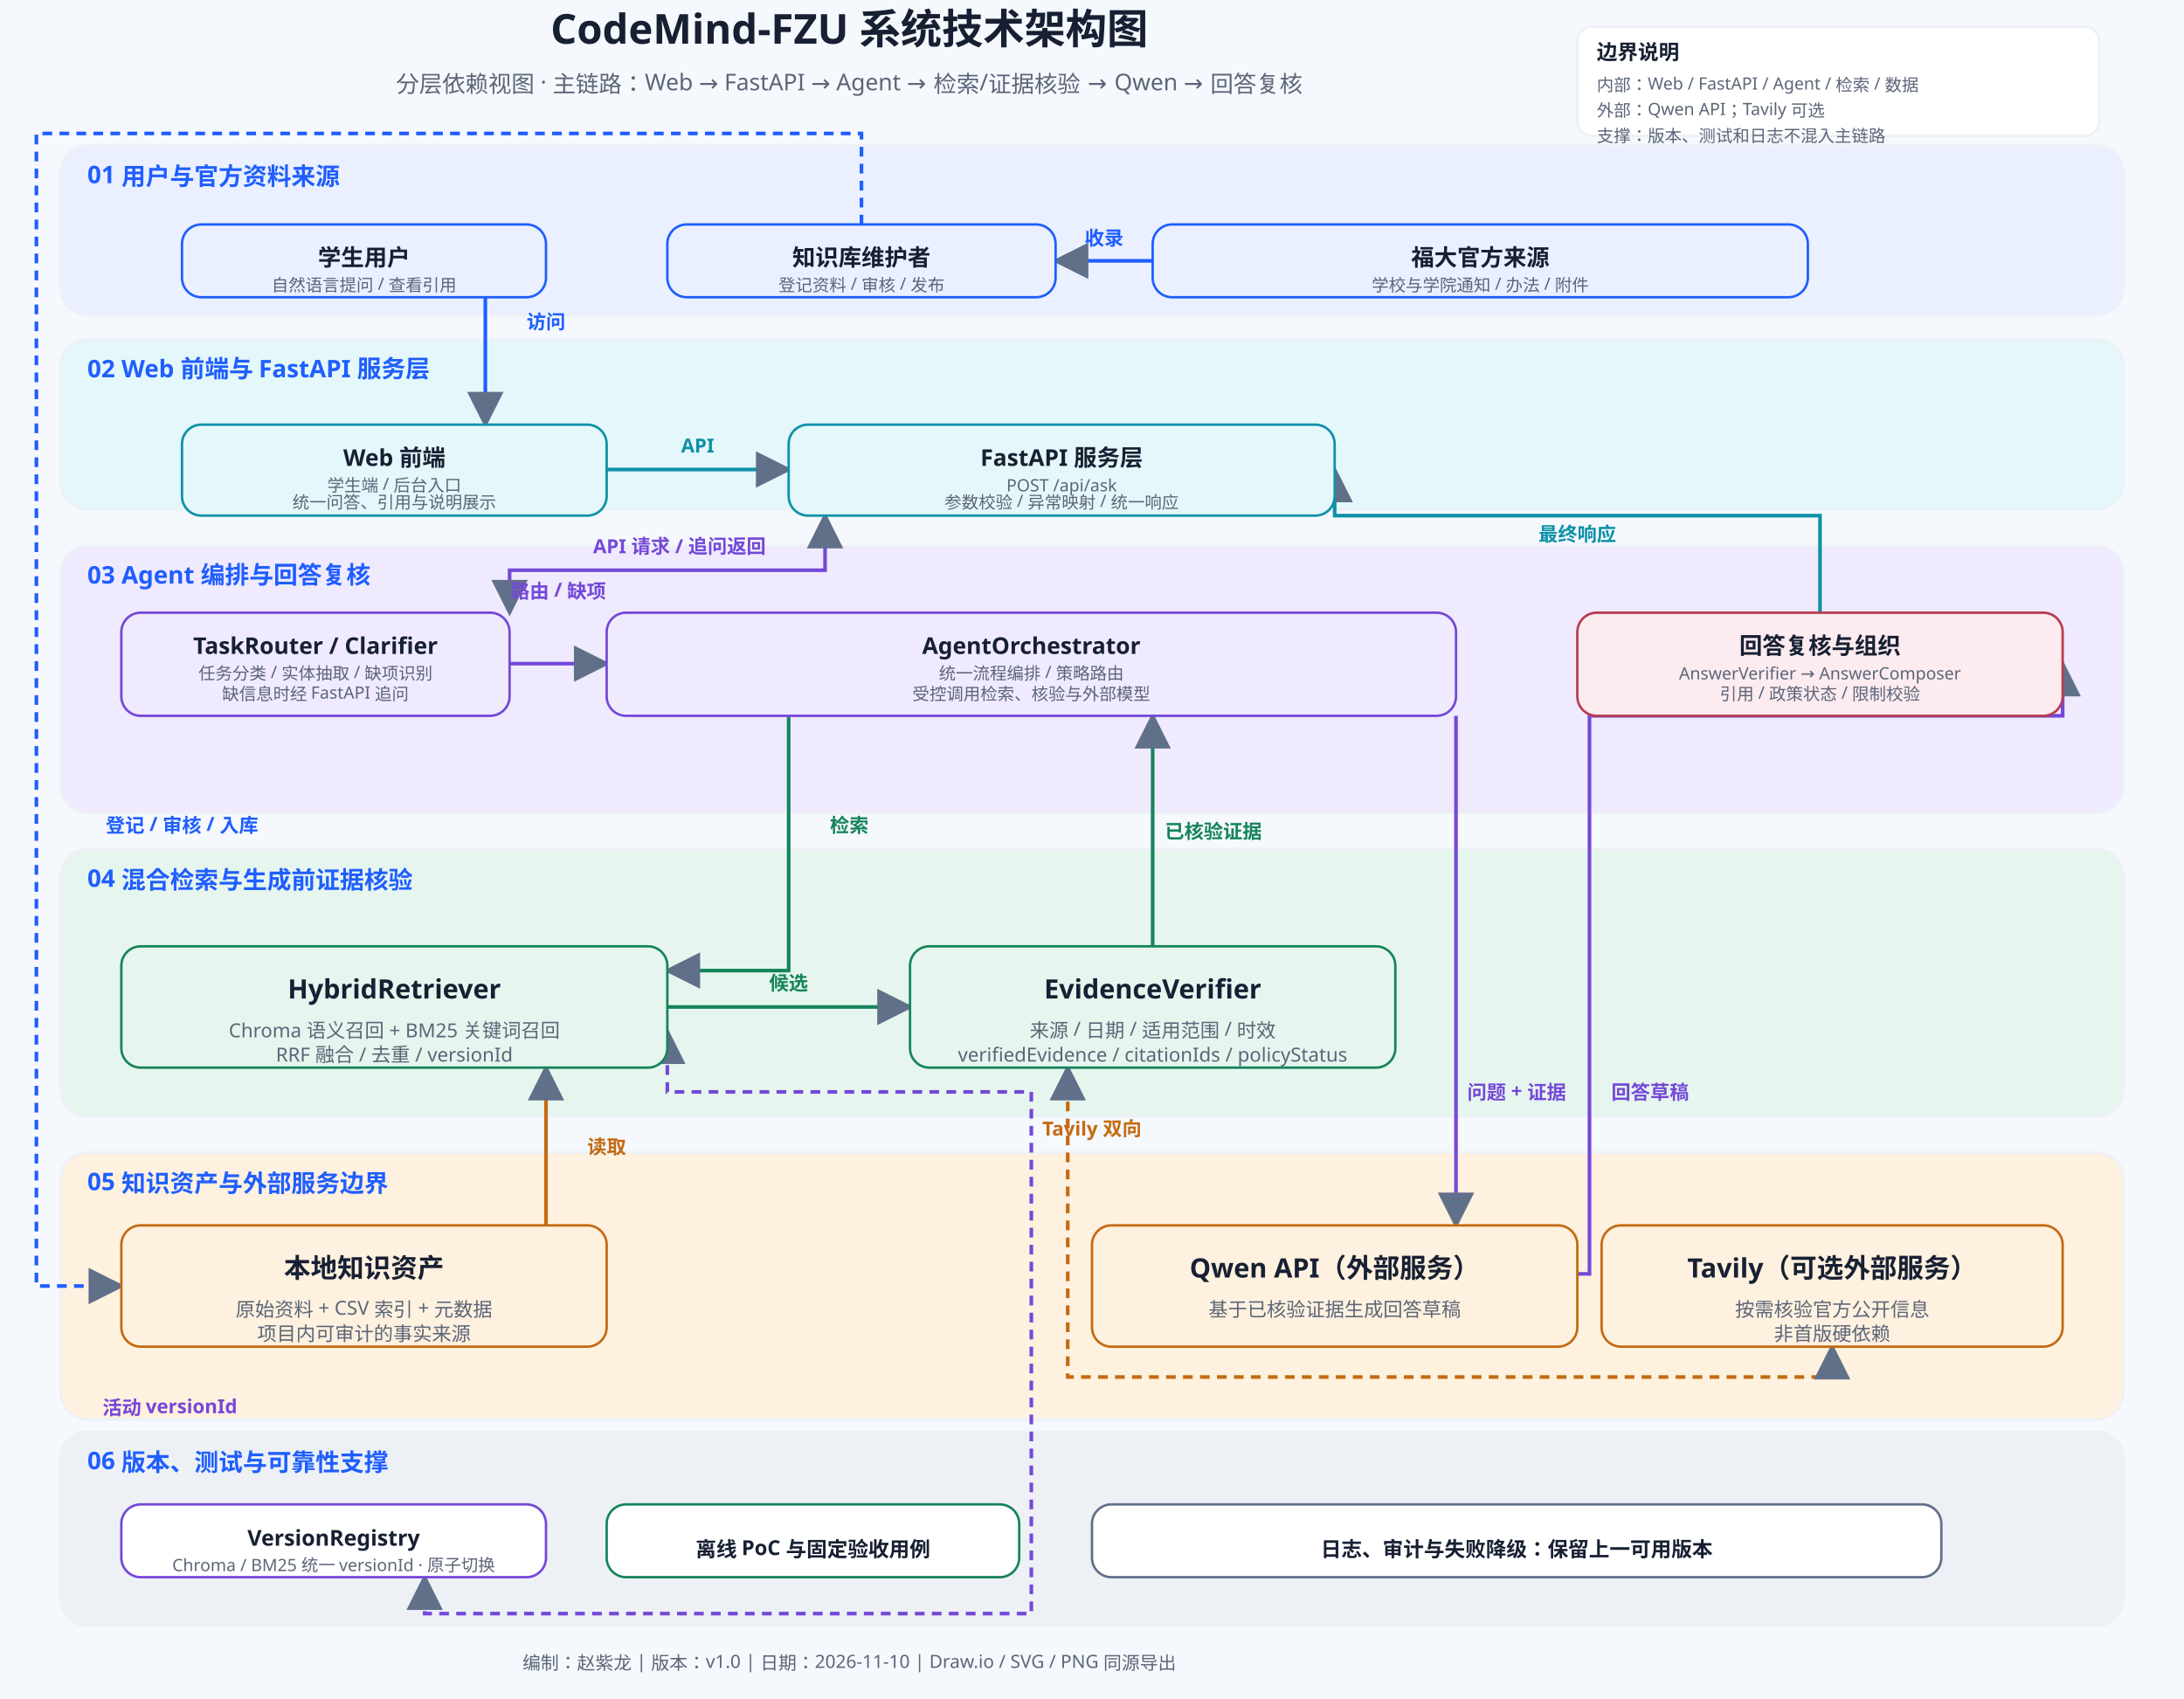
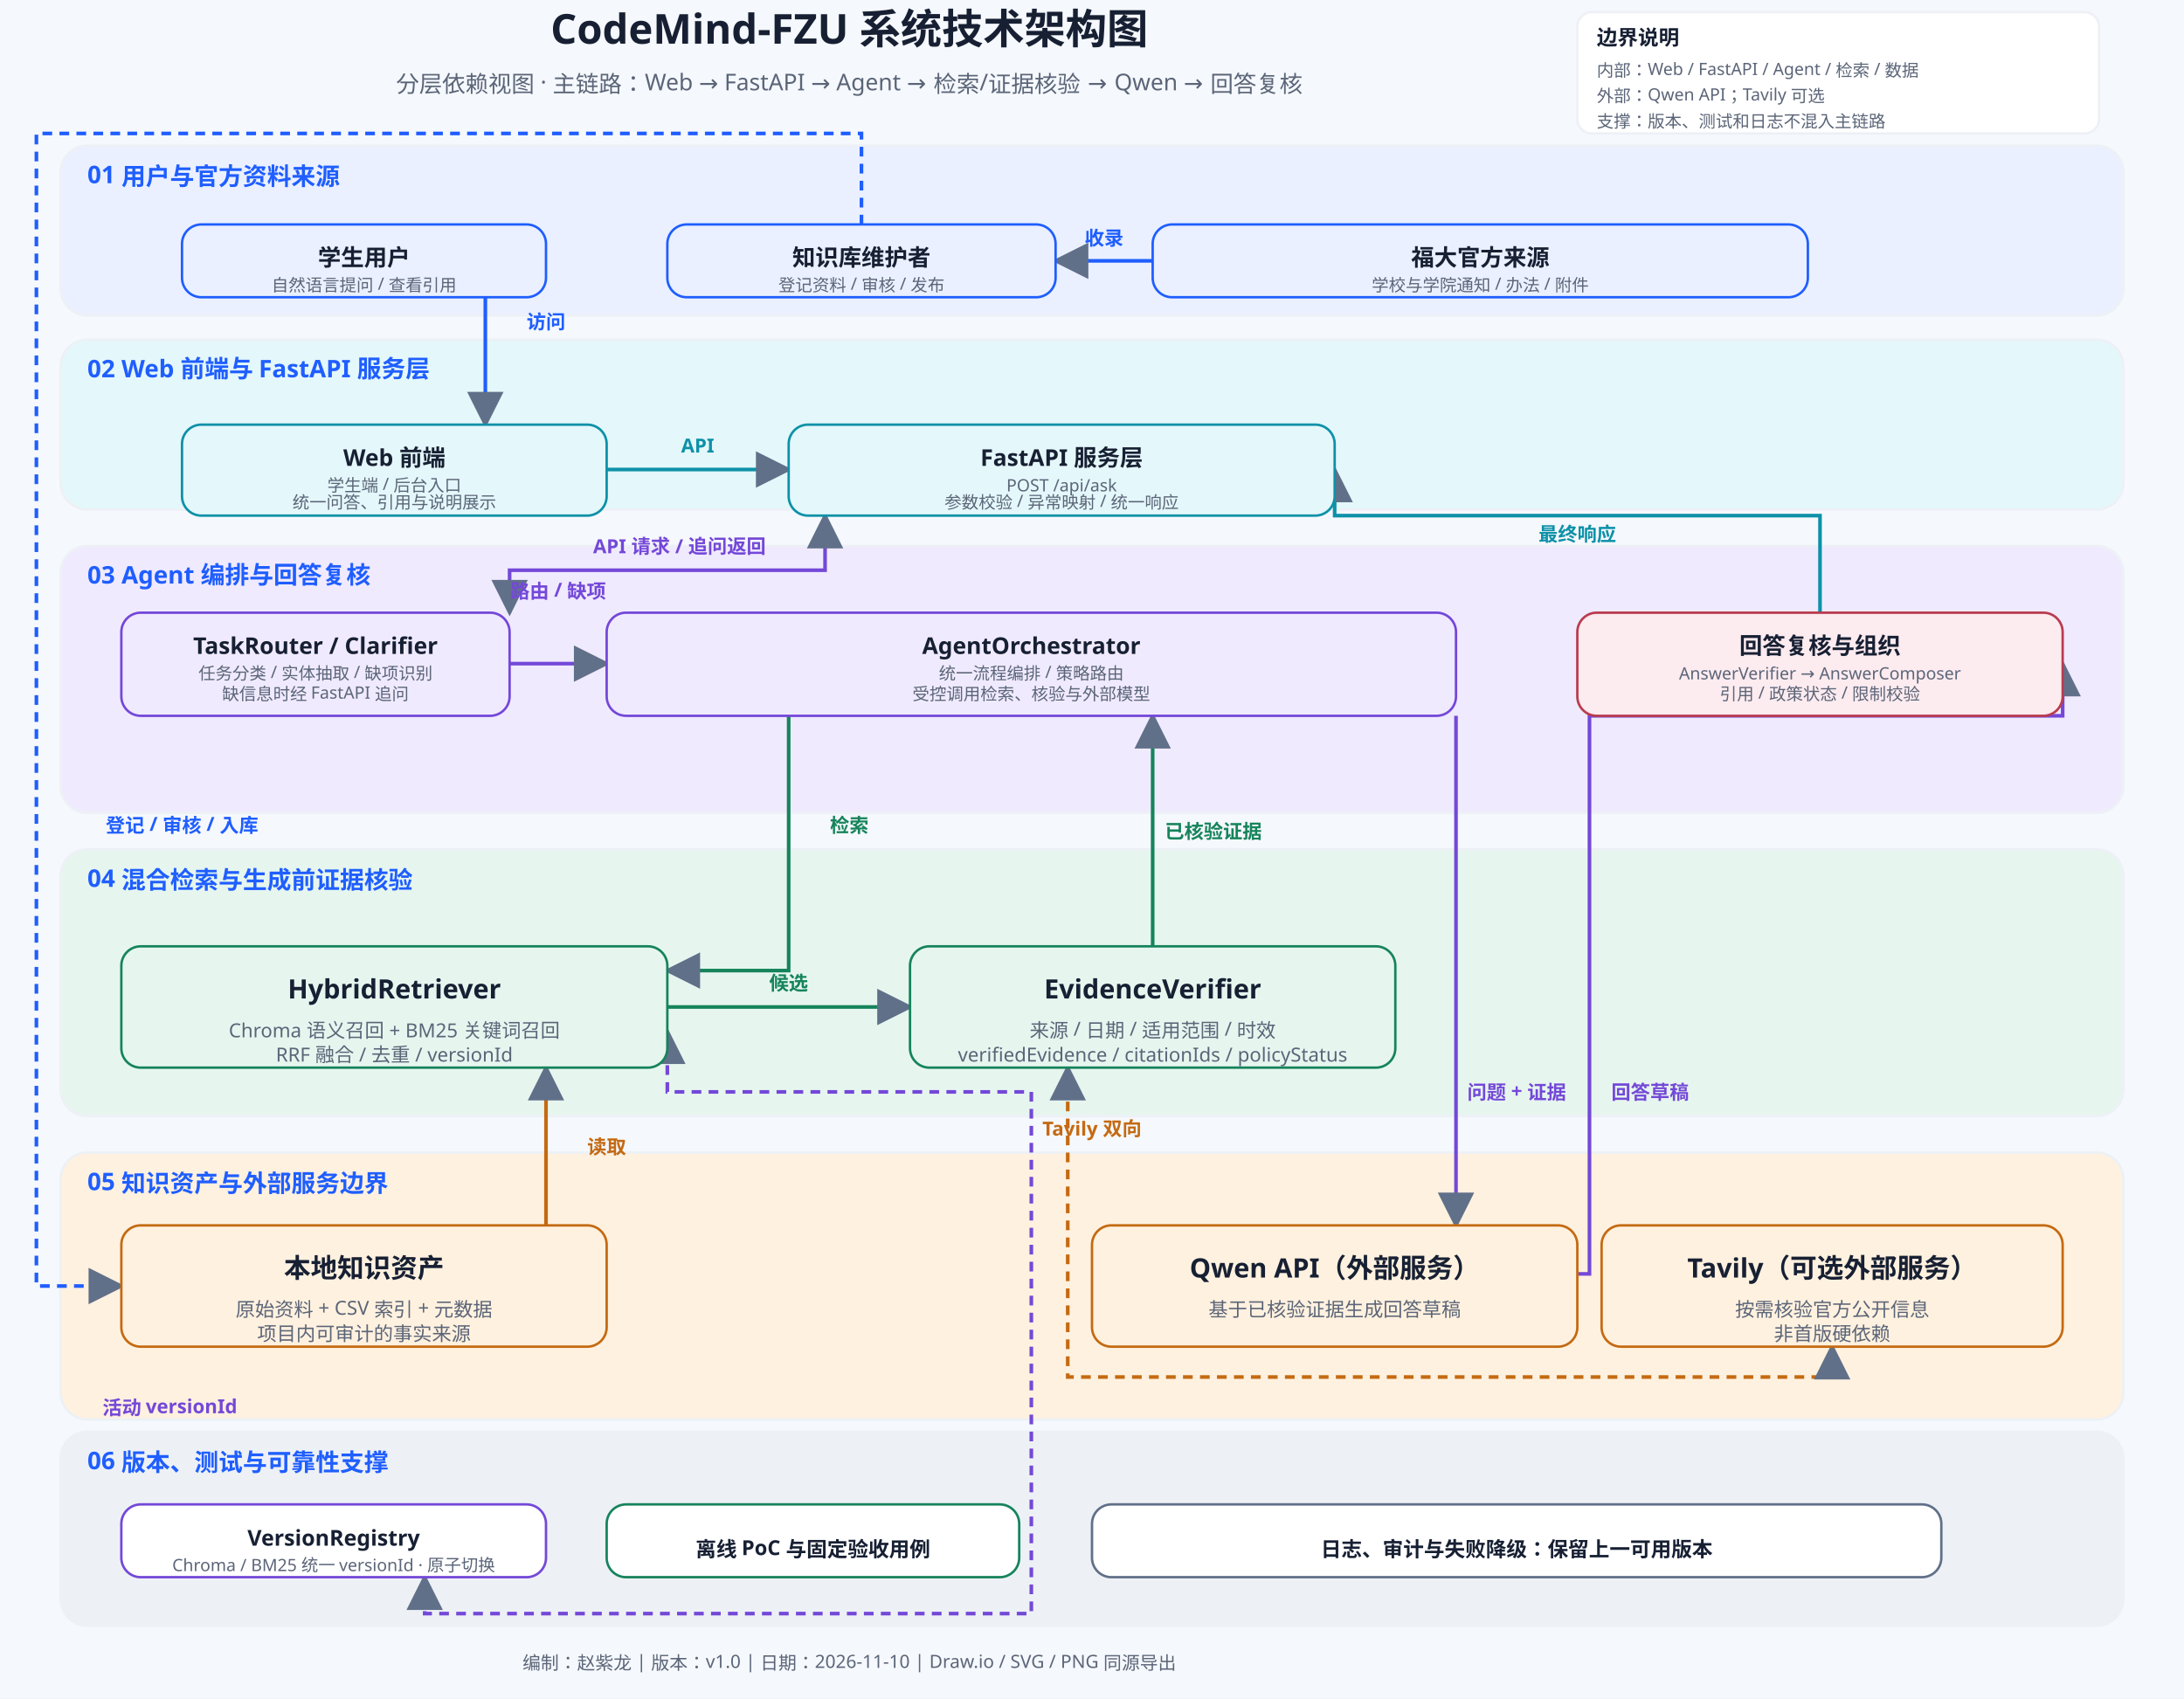
<svg xmlns="http://www.w3.org/2000/svg" width="1800" height="1400" viewBox="0 0 1800 1400">
  <style>text{font-family:'Microsoft YaHei',sans-serif}</style>
  <defs>
    <marker id="arrow" markerWidth="10" markerHeight="10" refX="9" refY="5" orient="auto-start-reverse">
      <path d="M0 0 L10 5 L0 10 z" fill="#617089" />
    </marker>
  </defs>
  <rect width="1800" height="1400" fill="#F5F8FC" />
  <rect x="50" y="120" width="1700" height="140" rx="22" fill="#EAF0FF" stroke="#EDF1F6" stroke-width="2" />
  <text x="72" y="151" font-size="20" font-weight="700" fill="#1F5EFF">01  用户与官方资料来源</text>
  <rect x="50" y="280" width="1700" height="140" rx="22" fill="#E4F7FA" stroke="#EDF1F6" stroke-width="2" />
  <text x="72" y="311" font-size="20" font-weight="700" fill="#1F5EFF">02  Web 前端与 FastAPI 服务层</text>
  <rect x="50" y="450" width="1700" height="220" rx="22" fill="#F0EAFF" stroke="#EDF1F6" stroke-width="2" />
  <text x="72" y="481" font-size="20" font-weight="700" fill="#1F5EFF">03  Agent 编排与回答复核</text>
  <rect x="50" y="700" width="1700" height="220" rx="22" fill="#E6F6EF" stroke="#EDF1F6" stroke-width="2" />
  <text x="72" y="731" font-size="20" font-weight="700" fill="#1F5EFF">04  混合检索与生成前证据核验</text>
  <rect x="50" y="950" width="1700" height="220" rx="22" fill="#FFF1DF" stroke="#EDF1F6" stroke-width="2" />
  <text x="72" y="981" font-size="20" font-weight="700" fill="#1F5EFF">05  知识资产与外部服务边界</text>
  <rect x="50" y="1180" width="1700" height="160" rx="22" fill="#EDF1F6" stroke="#EDF1F6" stroke-width="2" />
  <text x="72" y="1211" font-size="20" font-weight="700" fill="#1F5EFF">06  版本、测试与可靠性支撑</text>
  <polyline points="400,245 400,350" fill="none" stroke="#1F5EFF" stroke-width="3" marker-end="url(#arrow)" />
  <text x="450" y="271" text-anchor="middle" font-size="16" font-weight="700" fill="#1F5EFF">访问</text>
  <polyline points="950,215 870,215" fill="none" stroke="#1F5EFF" stroke-width="3" marker-end="url(#arrow)" />
  <text x="910" y="202" text-anchor="middle" font-size="16" font-weight="700" fill="#1F5EFF">收录</text>
  <polyline points="500,387 650,387" fill="none" stroke="#0D91A8" stroke-width="3" marker-end="url(#arrow)" />
  <text x="575" y="373" text-anchor="middle" font-size="16" font-weight="700" fill="#0D91A8">API</text>
  <polyline points="680,425 680,470 420,470 420,505" fill="none" stroke="#7448D8" stroke-width="3" marker-start="url(#arrow)" marker-end="url(#arrow)" />
  <text x="560" y="456" text-anchor="middle" font-size="16" font-weight="700" fill="#7448D8">API 请求 / 追问返回</text>
  <polyline points="420,547 500,547" fill="none" stroke="#7448D8" stroke-width="3" marker-end="url(#arrow)" />
  <text x="460" y="493" text-anchor="middle" font-size="16" font-weight="700" fill="#7448D8">路由 / 缺项</text>
  <polyline points="650,590 650,800 550,800" fill="none" stroke="#16845B" stroke-width="3" marker-end="url(#arrow)" />
  <text x="700" y="686" text-anchor="middle" font-size="16" font-weight="700" fill="#16845B">检索</text>
  <polyline points="550,830 750,830" fill="none" stroke="#16845B" stroke-width="3" marker-end="url(#arrow)" />
  <text x="650" y="816" text-anchor="middle" font-size="16" font-weight="700" fill="#16845B">候选</text>
  <polyline points="950,780 950,590" fill="none" stroke="#16845B" stroke-width="3" marker-end="url(#arrow)" />
  <text x="1000" y="691" text-anchor="middle" font-size="16" font-weight="700" fill="#16845B">已核验证据</text>
  <polyline points="1200,590 1200,1010" fill="none" stroke="#7448D8" stroke-width="3" marker-end="url(#arrow)" />
  <text x="1250" y="906" text-anchor="middle" font-size="16" font-weight="700" fill="#7448D8">问题 + 证据</text>
  <polyline points="450,1010 450,880" fill="none" stroke="#C46A12" stroke-width="3" marker-end="url(#arrow)" />
  <text x="500" y="951" text-anchor="middle" font-size="16" font-weight="700" fill="#C46A12">读取</text>
  <polyline points="880,880 880,1135 1510,1135 1510,1110" fill="none" stroke="#C46A12" stroke-width="3" stroke-dasharray="8 6" marker-start="url(#arrow)" marker-end="url(#arrow)" />
  <text x="900" y="936" text-anchor="middle" font-size="16" font-weight="700" fill="#C46A12">Tavily 双向</text>
  <polyline points="1300,1050 1310,1050 1310,590 1700,590 1700,547" fill="none" stroke="#7448D8" stroke-width="3" marker-end="url(#arrow)" />
  <text x="1360" y="906" text-anchor="middle" font-size="16" font-weight="700" fill="#7448D8">回答草稿</text>
  <polyline points="1500,505 1500,425 1100,425 1100,387" fill="none" stroke="#0D91A8" stroke-width="3" marker-end="url(#arrow)" />
  <text x="1300" y="446" text-anchor="middle" font-size="16" font-weight="700" fill="#0D91A8">最终响应</text>
  <polyline points="710,185 710,110 30,110 30,1060 100,1060" fill="none" stroke="#1F5EFF" stroke-width="3" stroke-dasharray="8 6" marker-end="url(#arrow)" />
  <text x="150" y="686" text-anchor="middle" font-size="16" font-weight="700" fill="#1F5EFF">登记 / 审核 / 入库</text>
  <polyline points="350,1300 350,1330 850,1330 850,900 550,900 550,850" fill="none" stroke="#7448D8" stroke-width="3" stroke-dasharray="8 6" marker-start="url(#arrow)" marker-end="url(#arrow)" />
  <text x="140" y="1166" text-anchor="middle" font-size="16" font-weight="700" fill="#7448D8">活动 versionId</text>
  <rect x="150" y="185" width="300" height="60" rx="16" fill="#EAF0FF" stroke="#1F5EFF" stroke-width="2" />
  <text x="300.0" y="219" text-anchor="middle" font-size="19" font-weight="700" fill="#172033">学生用户</text>
  <text x="300.0" y="240" text-anchor="middle" font-size="14" fill="#5B6578">自然语言提问 / 查看引用</text>
  <rect x="550" y="185" width="320" height="60" rx="16" fill="#EAF0FF" stroke="#1F5EFF" stroke-width="2" />
  <text x="710.0" y="219" text-anchor="middle" font-size="19" font-weight="700" fill="#172033">知识库维护者</text>
  <text x="710.0" y="240" text-anchor="middle" font-size="14" fill="#5B6578">登记资料 / 审核 / 发布</text>
  <rect x="950" y="185" width="540" height="60" rx="16" fill="#EAF0FF" stroke="#1F5EFF" stroke-width="2" />
  <text x="1220.0" y="219" text-anchor="middle" font-size="19" font-weight="700" fill="#172033">福大官方来源</text>
  <text x="1220.0" y="240" text-anchor="middle" font-size="14" fill="#5B6578">学校与学院通知 / 办法 / 附件</text>
  <rect x="150" y="350" width="350" height="75" rx="16" fill="#E4F7FA" stroke="#0D91A8" stroke-width="2" />
  <text x="325.0" y="384" text-anchor="middle" font-size="19" font-weight="700" fill="#172033">Web 前端</text>
  <text x="325.0" y="405" text-anchor="middle" font-size="14" fill="#5B6578">学生端 / 后台入口</text>
  <text x="325.0" y="419" text-anchor="middle" font-size="14" fill="#5B6578">统一问答、引用与说明展示</text>
  <rect x="650" y="350" width="450" height="75" rx="16" fill="#E4F7FA" stroke="#0D91A8" stroke-width="2" />
  <text x="875.0" y="384" text-anchor="middle" font-size="19" font-weight="700" fill="#172033">FastAPI 服务层</text>
  <text x="875.0" y="405" text-anchor="middle" font-size="14" fill="#5B6578">POST /api/ask</text>
  <text x="875.0" y="419" text-anchor="middle" font-size="14" fill="#5B6578">参数校验 / 异常映射 / 统一响应</text>
  <rect x="100" y="505" width="320" height="85" rx="16" fill="#F0EAFF" stroke="#7448D8" stroke-width="2" />
  <text x="260.0" y="539" text-anchor="middle" font-size="19" font-weight="700" fill="#172033">TaskRouter / Clarifier</text>
  <text x="260.0" y="560" text-anchor="middle" font-size="14" fill="#5B6578">任务分类 / 实体抽取 / 缺项识别</text>
  <text x="260.0" y="577" text-anchor="middle" font-size="14" fill="#5B6578">缺信息时经 FastAPI 追问</text>
  <rect x="500" y="505" width="700" height="85" rx="16" fill="#F0EAFF" stroke="#7448D8" stroke-width="2" />
  <text x="850.0" y="539" text-anchor="middle" font-size="19" font-weight="700" fill="#172033">AgentOrchestrator</text>
  <text x="850.0" y="560" text-anchor="middle" font-size="14" fill="#5B6578">统一流程编排 / 策略路由</text>
  <text x="850.0" y="577" text-anchor="middle" font-size="14" fill="#5B6578">受控调用检索、核验与外部模型</text>
  <rect x="1300" y="505" width="400" height="85" rx="16" fill="#FCEBEF" stroke="#B93C4F" stroke-width="2" />
  <text x="1500.0" y="539" text-anchor="middle" font-size="19" font-weight="700" fill="#172033">回答复核与组织</text>
  <text x="1500.0" y="560" text-anchor="middle" font-size="14" fill="#5B6578">AnswerVerifier → AnswerComposer</text>
  <text x="1500.0" y="577" text-anchor="middle" font-size="14" fill="#5B6578">引用 / 政策状态 / 限制校验</text>
  <rect x="100" y="780" width="450" height="100" rx="16" fill="#E6F6EF" stroke="#16845B" stroke-width="2" />
  <text x="325.0" y="823" text-anchor="middle" font-size="22" font-weight="700" fill="#172033">HybridRetriever</text>
  <text x="325.0" y="855" text-anchor="middle" font-size="16" fill="#5B6578">Chroma 语义召回 + BM25 关键词召回</text>
  <text x="325.0" y="875" text-anchor="middle" font-size="16" fill="#5B6578">RRF 融合 / 去重 / versionId</text>
  <rect x="750" y="780" width="400" height="100" rx="16" fill="#E6F6EF" stroke="#16845B" stroke-width="2" />
  <text x="950.0" y="823" text-anchor="middle" font-size="22" font-weight="700" fill="#172033">EvidenceVerifier</text>
  <text x="950.0" y="855" text-anchor="middle" font-size="16" fill="#5B6578">来源 / 日期 / 适用范围 / 时效</text>
  <text x="950.0" y="875" text-anchor="middle" font-size="16" fill="#5B6578">verifiedEvidence / citationIds / policyStatus</text>
  <rect x="100" y="1010" width="400" height="100" rx="16" fill="#FFF1DF" stroke="#C46A12" stroke-width="2" />
  <text x="300.0" y="1053" text-anchor="middle" font-size="22" font-weight="700" fill="#172033">本地知识资产</text>
  <text x="300.0" y="1085" text-anchor="middle" font-size="16" fill="#5B6578">原始资料 + CSV 索引 + 元数据</text>
  <text x="300.0" y="1105" text-anchor="middle" font-size="16" fill="#5B6578">项目内可审计的事实来源</text>
  <rect x="900" y="1010" width="400" height="100" rx="16" fill="#FFF1DF" stroke="#C46A12" stroke-width="2" />
  <text x="1100.0" y="1053" text-anchor="middle" font-size="22" font-weight="700" fill="#172033">Qwen API（外部服务）</text>
  <text x="1100.0" y="1085" text-anchor="middle" font-size="16" fill="#5B6578">基于已核验证据生成回答草稿</text>
  <rect x="1320" y="1010" width="380" height="100" rx="16" fill="#FFF1DF" stroke="#C46A12" stroke-width="2" />
  <text x="1510.0" y="1053" text-anchor="middle" font-size="22" font-weight="700" fill="#172033">Tavily（可选外部服务）</text>
  <text x="1510.0" y="1085" text-anchor="middle" font-size="16" fill="#5B6578">按需核验官方公开信息</text>
  <text x="1510.0" y="1105" text-anchor="middle" font-size="16" fill="#5B6578">非首版硬依赖</text>
  <rect x="100" y="1240" width="350" height="60" rx="16" fill="#FFFFFF" stroke="#7448D8" stroke-width="2" />
  <text x="275.0" y="1274" text-anchor="middle" font-size="18" font-weight="700" fill="#172033">VersionRegistry</text>
  <text x="275.0" y="1295" text-anchor="middle" font-size="14" fill="#5B6578">Chroma / BM25 统一 versionId · 原子切换</text>
  <rect x="500" y="1240" width="340" height="60" rx="16" fill="#FFFFFF" stroke="#16845B" stroke-width="2" />
  <text x="670.0" y="1283" text-anchor="middle" font-size="17" font-weight="700" fill="#172033">离线 PoC 与固定验收用例</text>
  <rect x="900" y="1240" width="700" height="60" rx="16" fill="#FFFFFF" stroke="#617089" stroke-width="2" />
  <text x="1250.0" y="1283" text-anchor="middle" font-size="17" font-weight="700" fill="#172033">日志、审计与失败降级：保留上一可用版本</text>
  <text x="700" y="36" text-anchor="middle" font-size="34" font-weight="700" fill="#172033">CodeMind-FZU 系统技术架构图</text>
  <text x="700" y="76" text-anchor="middle" font-size="19" font-weight="400" fill="#5B6578">分层依赖视图 · 主链路：Web → FastAPI → Agent → 检索/证据核验 → Qwen → 回答复核</text>
  <text x="700" y="1376" text-anchor="middle" font-size="15" font-weight="400" fill="#5B6578">编制：赵紫龙  |  版本：v1.0  |  日期：2026-11-10  |  Draw.io / SVG / PNG 同源导出</text>
-   <rect x="1300" y="22" width="430" height="90" rx="12" fill="#FFFFFF" stroke="#EDF1F6" stroke-width="2" />
-   <text x="1316" y="49" font-size="17" font-weight="700" fill="#172033">边界说明</text>
-   <text x="1316" y="75" font-size="14" fill="#5B6578">内部：Web / FastAPI / Agent / 检索 / 数据</text>
-   <text x="1316" y="96" font-size="14" fill="#5B6578">外部：Qwen API；Tavily 可选</text>
-   <text x="1316" y="117" font-size="14" fill="#5B6578">支撑：版本、测试和日志不混入主链路</text>
+   <rect x="1300" y="10" width="430" height="100" rx="12" fill="#FFFFFF" stroke="#EDF1F6" stroke-width="2" />
+   <text x="1316" y="37" font-size="17" font-weight="700" fill="#172033">边界说明</text>
+   <text x="1316" y="63" font-size="14" fill="#5B6578">内部：Web / FastAPI / Agent / 检索 / 数据</text>
+   <text x="1316" y="84" font-size="14" fill="#5B6578">外部：Qwen API；Tavily 可选</text>
+   <text x="1316" y="105" font-size="14" fill="#5B6578">支撑：版本、测试和日志不混入主链路</text>
</svg>
